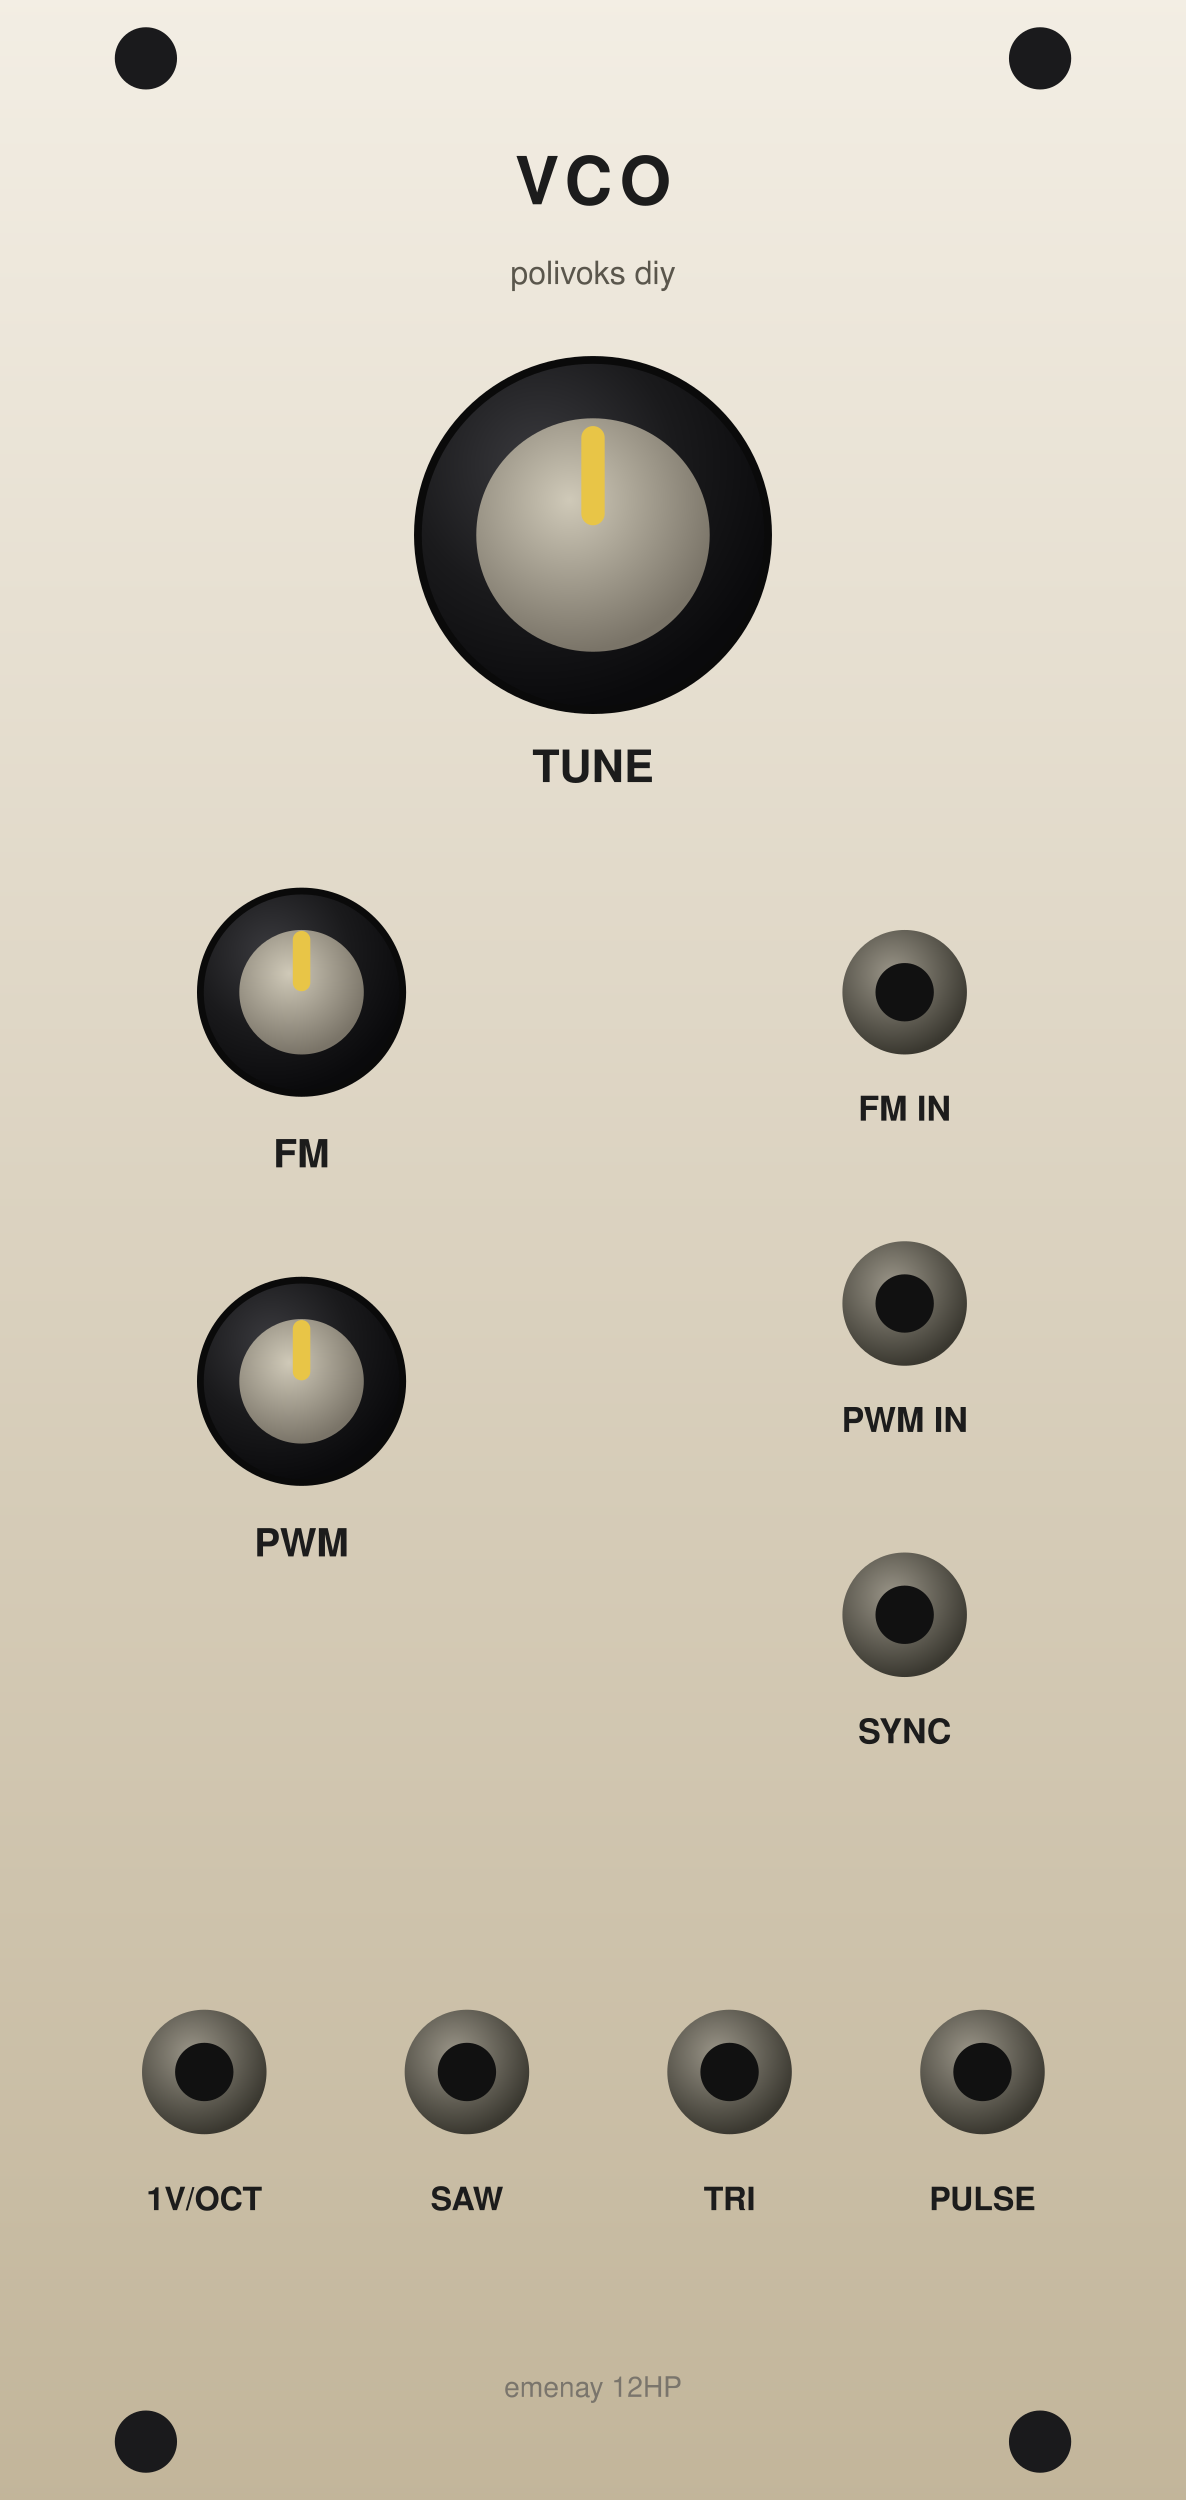
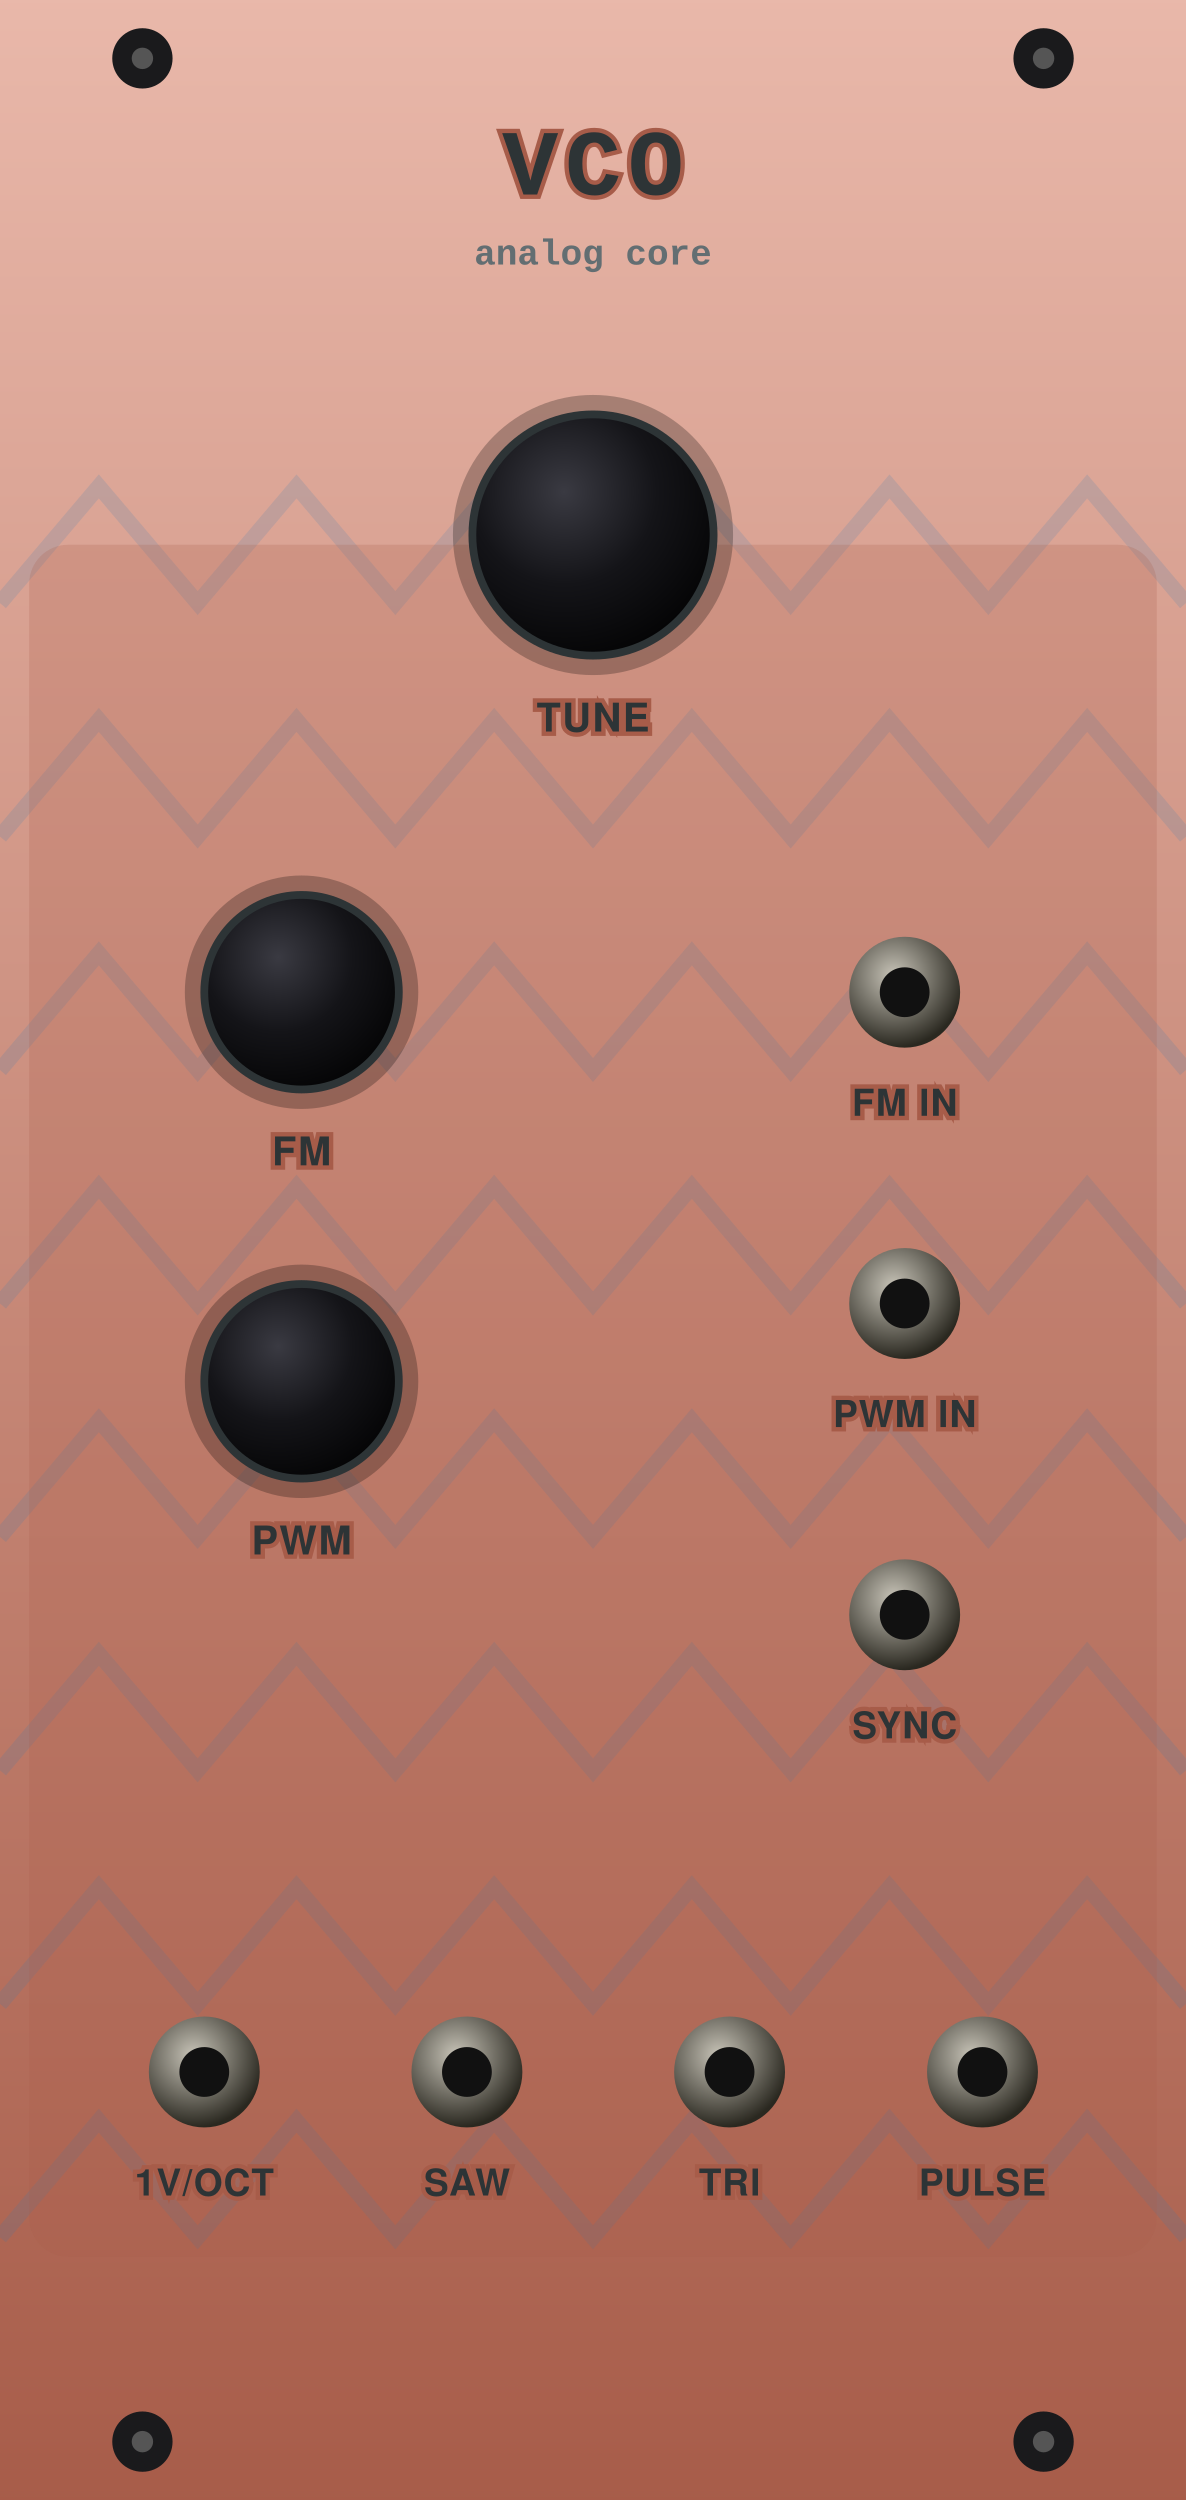
<svg xmlns="http://www.w3.org/2000/svg" width="60.96mm" height="128.5mm" viewBox="0 0 60.96 128.5" preserveAspectRatio="none">
  <defs>
-     <linearGradient id="alu" x1="0" y1="0" x2="0" y2="1">
-       <stop offset="0" stop-color="#f3eee4" />
-       <stop offset="1" stop-color="#c2b59a" />
+     <linearGradient id="vcoalu" x1="0" y1="0" x2="0" y2="1">
+       <stop offset="0" stop-color="#e9b8aa" />
+       <stop offset="1" stop-color="#a75c49" />
    </linearGradient>
-     <radialGradient id="knobBody" cx="35%" cy="30%" r="70%">
-       <stop offset="0" stop-color="#3a3a3e" />
-       <stop offset=".55" stop-color="#1a1a1c" />
-       <stop offset="1" stop-color="#0a0a0c" />
+     <radialGradient id="vcowell" cx="38%" cy="32%" r="70%">
+       <stop offset="0" stop-color="#3a3a42" />
+       <stop offset=".55" stop-color="#141418" />
+       <stop offset="1" stop-color="#050506" />
    </radialGradient>
-     <radialGradient id="knobCap" cx="40%" cy="35%" r="65%">
-       <stop offset="0" stop-color="#cfc9b8" />
-       <stop offset="1" stop-color="#7a7468" />
-     </radialGradient>
-     <radialGradient id="jackRing" cx="40%" cy="35%" r="65%">
-       <stop offset="0" stop-color="#9a9588" />
-       <stop offset="1" stop-color="#3a3830" />
+     <radialGradient id="vcojack" cx="40%" cy="35%" r="65%">
+       <stop offset="0" stop-color="#c8c4b8" />
+       <stop offset="1" stop-color="#2a2820" />
    </radialGradient>
  </defs>
-   <rect width="60.96" height="128.5" fill="url(#alu)" />
-   <circle cx="7.5" cy="3" r="1.6" fill="#1a1a1c" />
-   <circle cx="53.46" cy="3" r="1.6" fill="#1a1a1c" />
-   <circle cx="7.5" cy="125.5" r="1.6" fill="#1a1a1c" />
-   <circle cx="53.46" cy="125.5" r="1.6" fill="#1a1a1c" />
-   <text x="30.48" y="10.5" text-anchor="middle" font-family="Helvetica, Arial, sans-serif" font-size="3.4" font-weight="700" letter-spacing="0.4" fill="#1c1c1c">VCO</text>
-   <text x="30.48" y="14.6" text-anchor="middle" font-family="Helvetica, Arial, sans-serif" font-size="1.65" fill="#5a564c">polivoks diy</text>
-   <g transform="translate(30.48,27.5)">
-     <circle r="9" fill="url(#knobBody)" stroke="#0a0a0a" stroke-width=".4" />
-     <circle r="6" fill="url(#knobCap)" />
-     <line x1="0" y1="-5" x2="0" y2="-1.1" stroke="#e8c547" stroke-width="1.2" stroke-linecap="round" />
+   <rect width="60.96" height="128.5" fill="url(#vcoalu)" />
+   <g opacity="0.45">
+     <g fill="none" stroke="#2b79b5" stroke-width=".8" opacity=".35">
+       <path d="M0 31 L5.08 25 L10.16 31 L15.24 25 L20.32 31 L25.4 25 L30.48 31 L35.56 25 L40.64 31 L45.72 25 L50.8 31 L55.88 25 L60.96 31" />
+       <path d="M0 43 L5.08 37 L10.16 43 L15.24 37 L20.32 43 L25.4 37 L30.48 43 L35.56 37 L40.64 43 L45.72 37 L50.8 43 L55.88 37 L60.96 43" />
+       <path d="M0 55 L5.08 49 L10.16 55 L15.24 49 L20.32 55 L25.4 49 L30.48 55 L35.56 49 L40.64 55 L45.72 49 L50.8 55 L55.88 49 L60.96 55" />
+       <path d="M0 67 L5.08 61 L10.16 67 L15.24 61 L20.32 67 L25.4 61 L30.48 67 L35.56 61 L40.64 67 L45.72 61 L50.8 67 L55.88 61 L60.96 67" />
+       <path d="M0 79 L5.08 73 L10.16 79 L15.24 73 L20.32 79 L25.4 73 L30.48 79 L35.56 73 L40.64 79 L45.72 73 L50.8 79 L55.88 73 L60.96 79" />
+       <path d="M0 91 L5.08 85 L10.16 91 L15.24 85 L20.32 91 L25.4 85 L30.48 91 L35.56 85 L40.64 91 L45.72 85 L50.8 91 L55.88 85 L60.96 91" />
+       <path d="M0 103 L5.08 97 L10.16 103 L15.24 97 L20.32 103 L25.4 97 L30.48 103 L35.56 97 L40.64 103 L45.72 97 L50.8 103 L55.88 97 L60.96 103" />
+       <path d="M0 115 L5.08 109 L10.16 115 L15.24 109 L20.32 115 L25.4 109 L30.48 115 L35.56 109 L40.64 115 L45.72 109 L50.8 115 L55.88 109 L60.96 115" />
+     </g>
  </g>
-   <text x="30.48" y="40.2" text-anchor="middle" font-family="Helvetica, Arial, sans-serif" font-size="2.3" font-weight="700" fill="#1c1c1c">TUNE</text>
-   <g transform="translate(15.5,51)">
-     <circle r="5.2" fill="url(#knobBody)" stroke="#0a0a0a" stroke-width=".35" />
-     <circle r="3.2" fill="url(#knobCap)" />
-     <line x1="0" y1="-2.7" x2="0" y2="-0.5" stroke="#e8c547" stroke-width=".9" stroke-linecap="round" />
-   </g>
-   <text x="15.5" y="60" text-anchor="middle" font-family="Helvetica, Arial, sans-serif" font-size="2" font-weight="700" fill="#1c1c1c">FM</text>
-   <g transform="translate(15.5,71)">
-     <circle r="5.2" fill="url(#knobBody)" stroke="#0a0a0a" stroke-width=".35" />
-     <circle r="3.2" fill="url(#knobCap)" />
-     <line x1="0" y1="-2.7" x2="0" y2="-0.5" stroke="#e8c547" stroke-width=".9" stroke-linecap="round" />
-   </g>
-   <text x="15.5" y="80" text-anchor="middle" font-family="Helvetica, Arial, sans-serif" font-size="2" font-weight="700" fill="#1c1c1c">PWM</text>
-   <g transform="translate(46.5,51)">
-     <circle r="3.2" fill="url(#jackRing)" />
-     <circle r="1.5" fill="#111" />
-   </g>
-   <text x="46.5" y="57.6" text-anchor="middle" font-family="Helvetica, Arial, sans-serif" font-size="1.75" font-weight="700" fill="#1c1c1c">FM IN</text>
-   <g transform="translate(46.5,67)">
-     <circle r="3.2" fill="url(#jackRing)" />
-     <circle r="1.5" fill="#111" />
-   </g>
-   <text x="46.5" y="73.6" text-anchor="middle" font-family="Helvetica, Arial, sans-serif" font-size="1.75" font-weight="700" fill="#1c1c1c">PWM IN</text>
-   <g transform="translate(46.5,83)">
-     <circle r="3.2" fill="url(#jackRing)" />
-     <circle r="1.5" fill="#111" />
-   </g>
-   <text x="46.5" y="89.6" text-anchor="middle" font-family="Helvetica, Arial, sans-serif" font-size="1.75" font-weight="700" fill="#1c1c1c">SYNC</text>
-   <g transform="translate(10.5,106.5)">
-     <circle r="3.2" fill="url(#jackRing)" />
-     <circle r="1.5" fill="#111" />
-   </g>
-   <text x="10.5" y="113.6" text-anchor="middle" font-family="Helvetica, Arial, sans-serif" font-size="1.65" font-weight="700" fill="#1c1c1c">1V/OCT</text>
-   <g transform="translate(24,106.5)">
-     <circle r="3.2" fill="url(#jackRing)" />
-     <circle r="1.5" fill="#111" />
-   </g>
-   <text x="24" y="113.6" text-anchor="middle" font-family="Helvetica, Arial, sans-serif" font-size="1.65" font-weight="700" fill="#1c1c1c">SAW</text>
-   <g transform="translate(37.5,106.5)">
-     <circle r="3.2" fill="url(#jackRing)" />
-     <circle r="1.5" fill="#111" />
-   </g>
-   <text x="37.5" y="113.6" text-anchor="middle" font-family="Helvetica, Arial, sans-serif" font-size="1.65" font-weight="700" fill="#1c1c1c">TRI</text>
-   <g transform="translate(50.5,106.5)">
-     <circle r="3.2" fill="url(#jackRing)" />
-     <circle r="1.5" fill="#111" />
-   </g>
-   <text x="50.5" y="113.6" text-anchor="middle" font-family="Helvetica, Arial, sans-serif" font-size="1.65" font-weight="700" fill="#1c1c1c">PULSE</text>
-   <text x="30.48" y="123.2" text-anchor="middle" font-family="Helvetica, Arial, sans-serif" font-size="1.45" fill="#7a756c">emenay 12HP</text>
+   <rect x="1.5" y="28" width="57.96" height="88" rx="2" fill="#a75c49" opacity=".22" />
+   <circle cx="7.32" cy="3" r="1.55" fill="#1a1a1c" />
+   <circle cx="7.32" cy="3" r=".55" fill="#555" />
+   <circle cx="53.64" cy="3" r="1.55" fill="#1a1a1c" />
+   <circle cx="53.64" cy="3" r=".55" fill="#555" />
+   <circle cx="7.32" cy="125.5" r="1.55" fill="#1a1a1c" />
+   <circle cx="7.32" cy="125.5" r=".55" fill="#555" />
+   <circle cx="53.64" cy="125.5" r="1.55" fill="#1a1a1c" />
+   <circle cx="53.64" cy="125.5" r=".55" fill="#555" />
+   <text x="30.48" y="10" text-anchor="middle" font-family="Rockwell, &quot;Courier New&quot;, &quot;Lucida Console&quot;, monospace" font-size="4.8" letter-spacing="0.35" font-weight="900" fill="#2d3436" stroke="#a75c49" stroke-width="0.45" paint-order="stroke fill">VCO</text>
+   <text x="30.48" y="13.6" text-anchor="middle" font-family="Rockwell, &quot;Courier New&quot;, &quot;Lucida Console&quot;, monospace" font-size="1.85" font-weight="600" fill="#636e72">analog core</text>
+   <circle cx="30.48" cy="27.50" r="7.20" fill="#000" opacity=".25" />
+   <circle cx="30.48" cy="27.50" r="6.20" fill="url(#vcowell)" stroke="#2d3436" stroke-width=".4" />
+   <text x="30.48" y="37.60" text-anchor="middle" font-family="&quot;Helvetica Neue&quot;, Helvetica, Arial, sans-serif" font-size="2.05" letter-spacing="0.08" font-weight="700" fill="#2d3436" stroke="#a75c49" stroke-width="0.45" paint-order="stroke fill">TUNE</text>
+   <circle cx="15.50" cy="51.00" r="6.00" fill="#000" opacity=".25" />
+   <circle cx="15.50" cy="51.00" r="5.00" fill="url(#vcowell)" stroke="#2d3436" stroke-width=".4" />
+   <text x="15.50" y="59.90" text-anchor="middle" font-family="&quot;Helvetica Neue&quot;, Helvetica, Arial, sans-serif" font-size="2.05" letter-spacing="0.08" font-weight="700" fill="#2d3436" stroke="#a75c49" stroke-width="0.45" paint-order="stroke fill">FM</text>
+   <circle cx="15.50" cy="71.00" r="6.00" fill="#000" opacity=".25" />
+   <circle cx="15.50" cy="71.00" r="5.00" fill="url(#vcowell)" stroke="#2d3436" stroke-width=".4" />
+   <text x="15.50" y="79.90" text-anchor="middle" font-family="&quot;Helvetica Neue&quot;, Helvetica, Arial, sans-serif" font-size="2.05" letter-spacing="0.08" font-weight="700" fill="#2d3436" stroke="#a75c49" stroke-width="0.45" paint-order="stroke fill">PWM</text>
+   <circle cx="46.50" cy="51.00" r="2.85" fill="url(#vcojack)" />
+   <circle cx="46.50" cy="51.00" r="1.28" fill="#111" />
+   <text x="46.50" y="57.35" text-anchor="middle" font-family="&quot;Helvetica Neue&quot;, Helvetica, Arial, sans-serif" font-size="1.9" letter-spacing="0.06" font-weight="700" fill="#2d3436" stroke="#a75c49" stroke-width="0.45" paint-order="stroke fill">FM IN</text>
+   <circle cx="46.50" cy="67.00" r="2.85" fill="url(#vcojack)" />
+   <circle cx="46.50" cy="67.00" r="1.28" fill="#111" />
+   <text x="46.50" y="73.35" text-anchor="middle" font-family="&quot;Helvetica Neue&quot;, Helvetica, Arial, sans-serif" font-size="1.9" letter-spacing="0.06" font-weight="700" fill="#2d3436" stroke="#a75c49" stroke-width="0.45" paint-order="stroke fill">PWM IN</text>
+   <circle cx="46.50" cy="83.00" r="2.85" fill="url(#vcojack)" />
+   <circle cx="46.50" cy="83.00" r="1.28" fill="#111" />
+   <text x="46.50" y="89.35" text-anchor="middle" font-family="&quot;Helvetica Neue&quot;, Helvetica, Arial, sans-serif" font-size="1.9" letter-spacing="0.06" font-weight="700" fill="#2d3436" stroke="#a75c49" stroke-width="0.45" paint-order="stroke fill">SYNC</text>
+   <circle cx="10.50" cy="106.50" r="2.85" fill="url(#vcojack)" />
+   <circle cx="10.50" cy="106.50" r="1.28" fill="#111" />
+   <text x="10.50" y="112.85" text-anchor="middle" font-family="&quot;Helvetica Neue&quot;, Helvetica, Arial, sans-serif" font-size="1.9" letter-spacing="0.06" font-weight="700" fill="#2d3436" stroke="#a75c49" stroke-width="0.45" paint-order="stroke fill">1V/OCT</text>
+   <circle cx="24.00" cy="106.50" r="2.85" fill="url(#vcojack)" />
+   <circle cx="24.00" cy="106.50" r="1.28" fill="#111" />
+   <text x="24.00" y="112.85" text-anchor="middle" font-family="&quot;Helvetica Neue&quot;, Helvetica, Arial, sans-serif" font-size="1.9" letter-spacing="0.06" font-weight="700" fill="#2d3436" stroke="#a75c49" stroke-width="0.45" paint-order="stroke fill">SAW</text>
+   <circle cx="37.50" cy="106.50" r="2.85" fill="url(#vcojack)" />
+   <circle cx="37.50" cy="106.50" r="1.28" fill="#111" />
+   <text x="37.50" y="112.85" text-anchor="middle" font-family="&quot;Helvetica Neue&quot;, Helvetica, Arial, sans-serif" font-size="1.9" letter-spacing="0.06" font-weight="700" fill="#2d3436" stroke="#a75c49" stroke-width="0.45" paint-order="stroke fill">TRI</text>
+   <circle cx="50.50" cy="106.50" r="2.85" fill="url(#vcojack)" />
+   <circle cx="50.50" cy="106.50" r="1.28" fill="#111" />
+   <text x="50.50" y="112.85" text-anchor="middle" font-family="&quot;Helvetica Neue&quot;, Helvetica, Arial, sans-serif" font-size="1.9" letter-spacing="0.06" font-weight="700" fill="#2d3436" stroke="#a75c49" stroke-width="0.45" paint-order="stroke fill">PULSE</text>
</svg>
